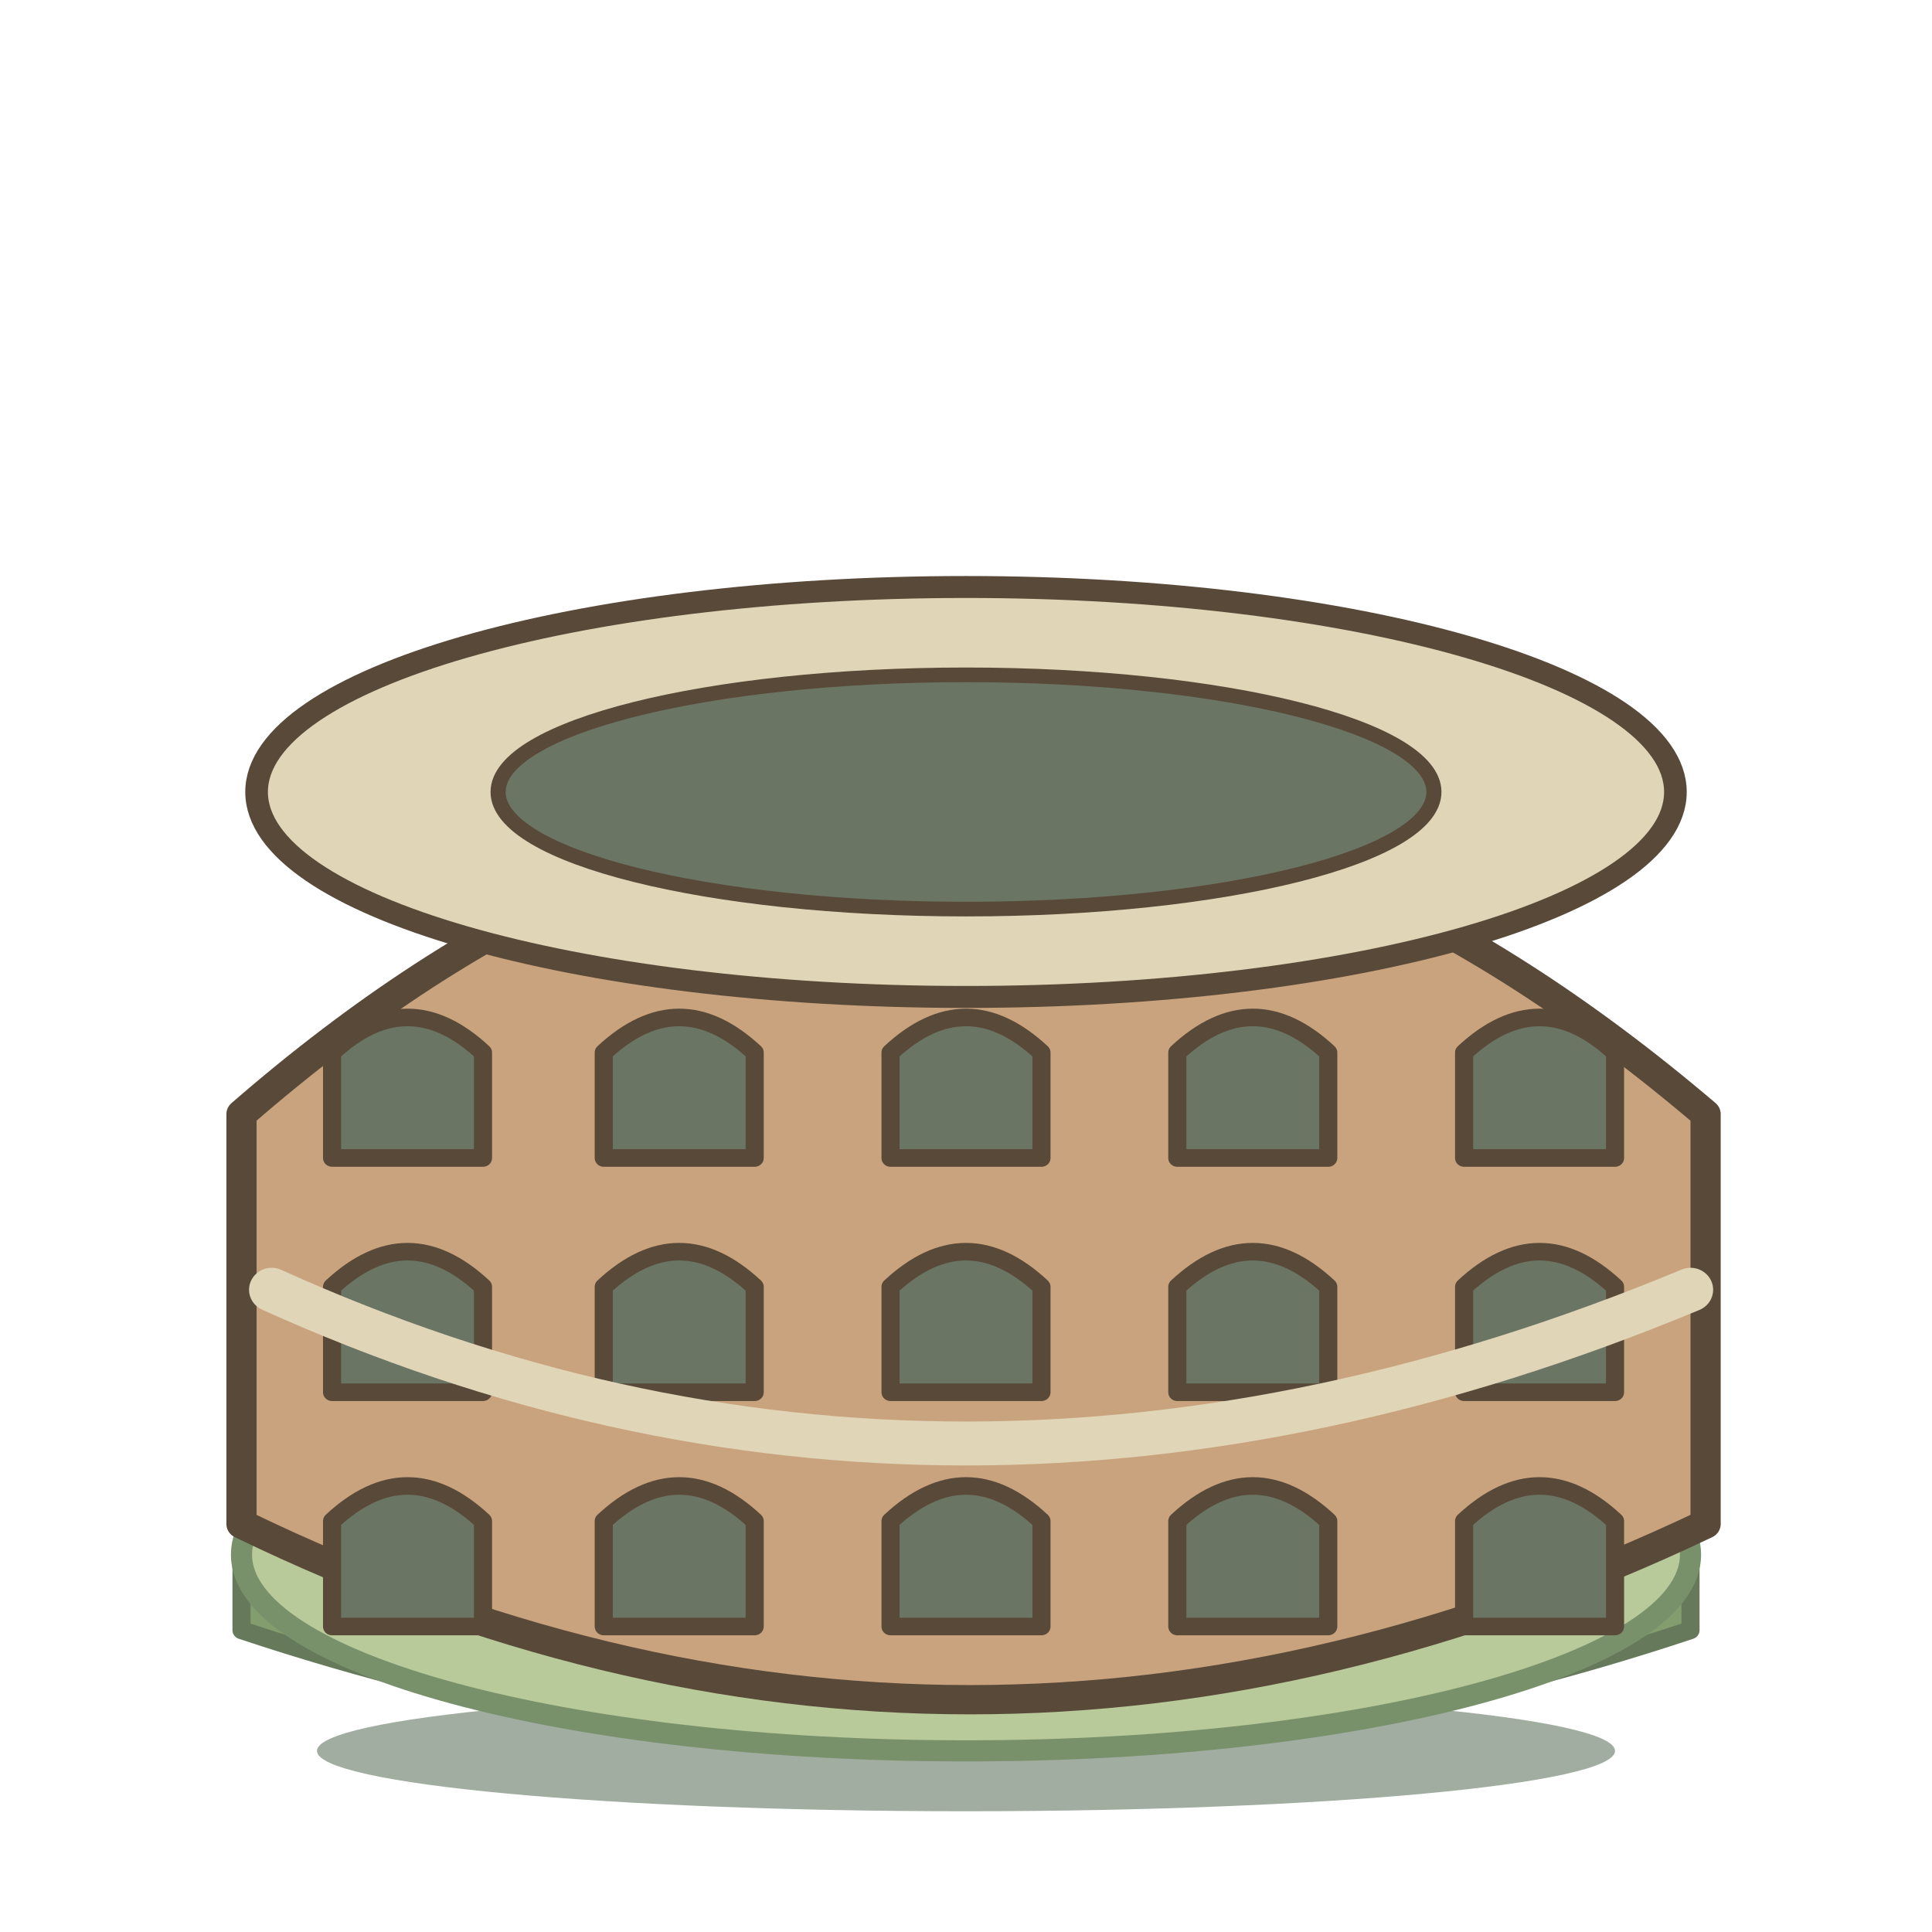
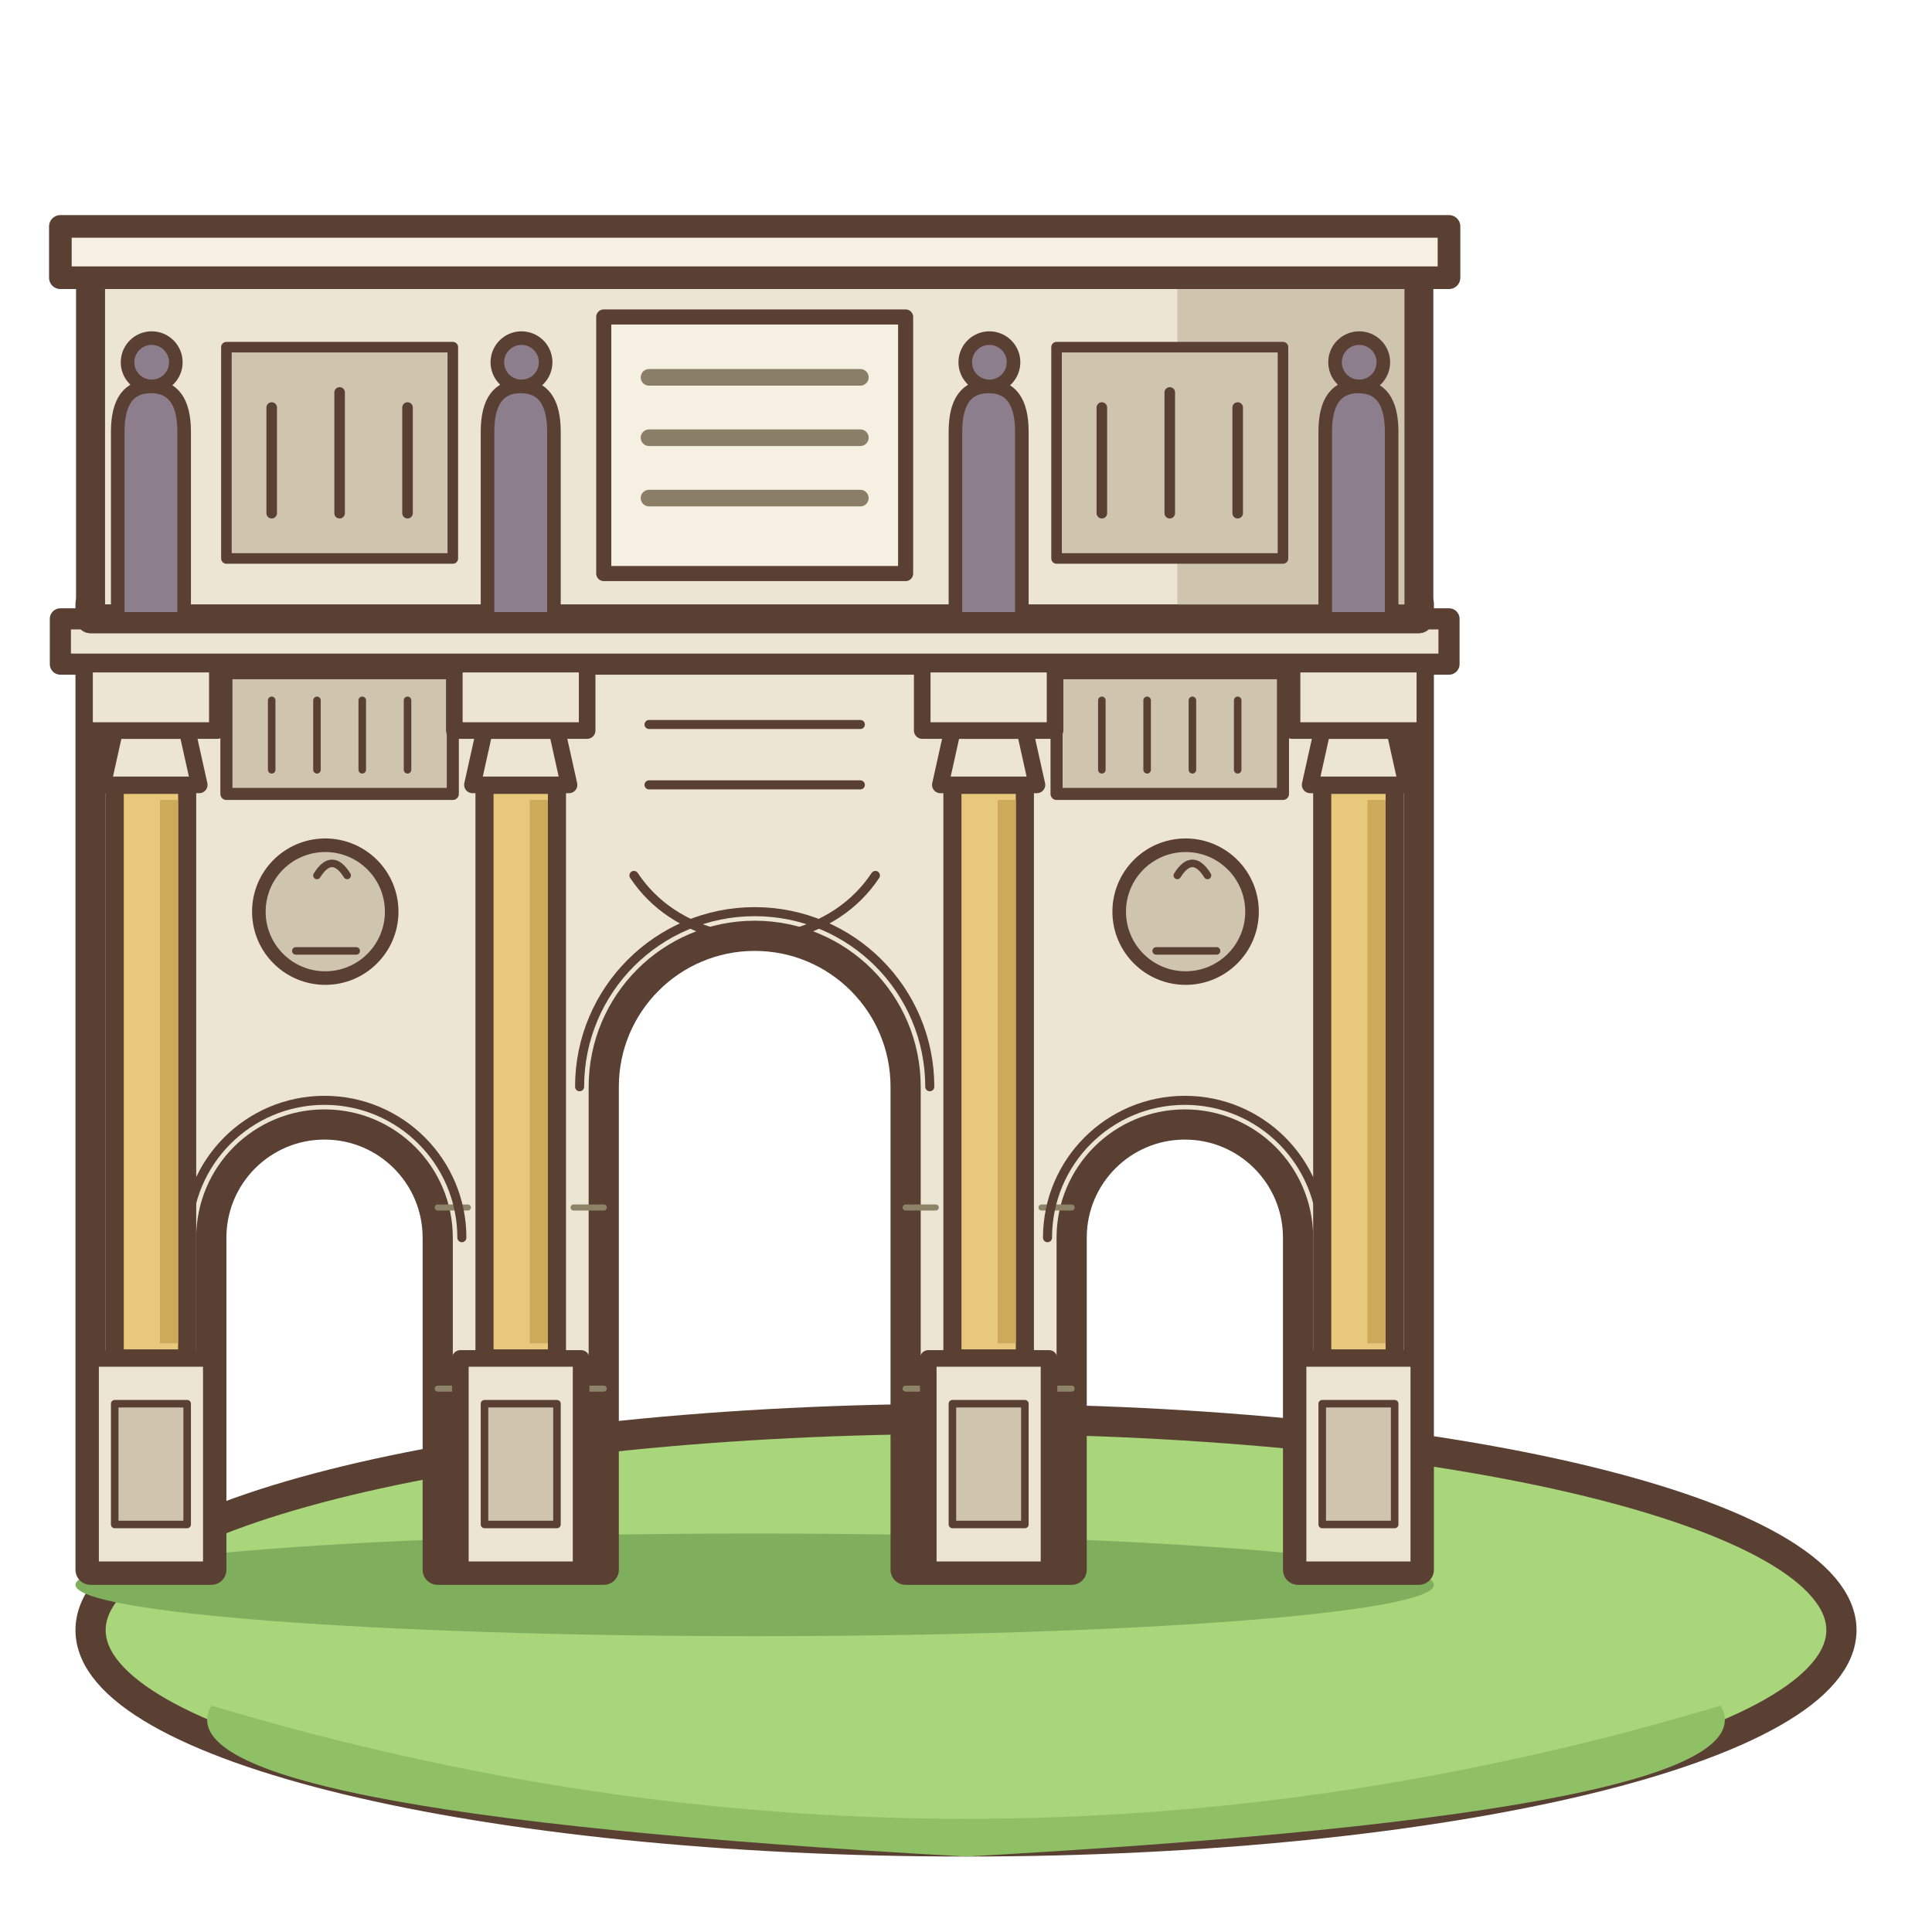
- <svg xmlns="http://www.w3.org/2000/svg" width="128" height="128" viewBox="0 0 128 128">
-   <defs>
-     <linearGradient id="seed">
-       <stop stop-color="#E5BF79" />
-       <stop offset="1" stop-color="#B27943" />
-     </linearGradient>
-     <linearGradient id="bark">
-       <stop stop-color="#B18A53" />
-       <stop offset="1" stop-color="#795B37" />
-     </linearGradient>
-     <linearGradient id="window" x2="0" y2="1">
-       <stop stop-color="#D0DFCD" />
-       <stop offset="1" stop-color="#7EABB4" />
-     </linearGradient>
-     <linearGradient id="glass">
-       <stop stop-color="#D5E9E2" />
-       <stop offset=".4" stop-color="#ACCED4" />
-       <stop offset="1" stop-color="#6D9CA9" />
-     </linearGradient>
-   </defs>
-   <g stroke-linecap="round" stroke-linejoin="round">
-     <ellipse cx="64" cy="116" rx="43" ry="4" fill="#A1ADA1" stroke="none" stroke-width="1" />
-     <path d="M16 103Q64 87 112 103L112 108Q64 124 16 108Z" fill="#839D6F" stroke="#667A5B" stroke-width="1.2" />
-     <ellipse cx="64" cy="103" rx="48" ry="13" fill="#B8C99A" stroke="#78916B" stroke-width="1.4" />
-     <path d="M25 104Q52 96 87 101Q98 103 104 104" fill="none" stroke="#E8E6C9" stroke-width="1.2" />
-     <g transform="translate(0 3) scale(1 .97)">
-       <path d="M16 73Q64 30 113 73V101Q64 125 16 101Z" fill="#C9A37E" stroke="#594939" stroke-width="2" />
-       <ellipse cx="64" cy="51" rx="47" ry="14" fill="#E0D5B7" stroke="#594939" stroke-width="1.5" />
-       <ellipse cx="64" cy="51" rx="31" ry="8" fill="#6B7564" stroke="#594939" stroke-width="1" />
-       <path d="M22 76V68.8Q27.0 64 32 68.8V76Z" fill="#6B7564" stroke="#594939" stroke-width="1.2" />
-       <path d="M40 76V68.8Q45.0 64 50 68.8V76Z" fill="#6B7564" stroke="#594939" stroke-width="1.2" />
-       <path d="M59 76V68.8Q64.0 64 69 68.8V76Z" fill="#6B7564" stroke="#594939" stroke-width="1.2" />
-       <path d="M78 76V68.8Q83.0 64 88 68.8V76Z" fill="#6B7564" stroke="#594939" stroke-width="1.2" />
-       <path d="M97 76V68.8Q102.0 64 107 68.8V76Z" fill="#6B7564" stroke="#594939" stroke-width="1.2" />
-       <path d="M22 92V84.8Q27.0 80 32 84.8V92Z" fill="#6B7564" stroke="#594939" stroke-width="1.2" />
-       <path d="M40 92V84.8Q45.0 80 50 84.8V92Z" fill="#6B7564" stroke="#594939" stroke-width="1.2" />
-       <path d="M59 92V84.8Q64.0 80 69 84.8V92Z" fill="#6B7564" stroke="#594939" stroke-width="1.2" />
-       <path d="M78 92V84.8Q83.0 80 88 84.8V92Z" fill="#6B7564" stroke="#594939" stroke-width="1.2" />
-       <path d="M97 92V84.8Q102.0 80 107 84.8V92Z" fill="#6B7564" stroke="#594939" stroke-width="1.2" />
-       <path d="M22 108V100.8Q27.0 96 32 100.8V108Z" fill="#6B7564" stroke="#594939" stroke-width="1.2" />
-       <path d="M40 108V100.8Q45.0 96 50 100.8V108Z" fill="#6B7564" stroke="#594939" stroke-width="1.2" />
-       <path d="M59 108V100.8Q64.0 96 69 100.8V108Z" fill="#6B7564" stroke="#594939" stroke-width="1.2" />
-       <path d="M78 108V100.8Q83.0 96 88 100.8V108Z" fill="#6B7564" stroke="#594939" stroke-width="1.2" />
-       <path d="M97 108V100.8Q102.0 96 107 100.8V108Z" fill="#6B7564" stroke="#594939" stroke-width="1.2" />
-       <path d="M18 85Q63 106 112 85" fill="none" stroke="#E0D5B7" stroke-width="3" />
-     </g>
+ <svg xmlns="http://www.w3.org/2000/svg" width="72" height="72" viewBox="0 0 128 128">
+   <g stroke="#5A4033" stroke-width="2" stroke-linecap="round" stroke-linejoin="round">
+     <ellipse cx="64" cy="108" rx="58" ry="14" fill="#A9D57B" />
+     <path d="M14 113Q64 128 114 113Q118 120 64 123Q10 120 14 113z" fill="#8FC066" stroke="none" />
+     <ellipse cx="50" cy="105" rx="45" ry="3.4" fill="#7FAE5C" stroke="none" />
+     <path d="M6 40V104H14V82a7.5 7.5 0 0 1 15 0V104H40V72a10 10 0 0 1 20 0V104H71V82a7.5 7.5 0 0 1 15 0V104H94V40z" fill="#EDE5D3" />
+     <path d="M29 80H31M38 80H40M60 80H62M69 80H71M29 92H31M38 92H40M60 92H62M69 92H71" fill="none" stroke-width="0.4" stroke="#8D8368" />
+     <path d="M12.4 82a9 9 0 0 1 18.2 0M69.4 82a9 9 0 0 1 18.2 0M38.4 72a11.6 11.6 0 0 1 23.2 0" fill="none" stroke-width="0.6" />
+     <path d="M21.5 56a4.4 4.4 0 1 0 .1 0zM78.5 56a4.4 4.4 0 1 0 .1 0z" fill="#CFC5AE" stroke-width="0.9" />
+     <path d="M21 58q1-1.6 2 0M78 58q1-1.6 2 0M19.6 63h4M76.6 63h4" fill="none" stroke-width="0.5" />
+     <path d="M15 44.6h15v8H15zM70 44.6h15v8H70z" fill="#CFC5AE" stroke-width="0.8" />
+     <path d="M18 51v-4.6M21 51v-4.6M24 51v-4.6M27 51v-4.6M73 51v-4.6M76 51v-4.6M79 51v-4.6M82 51v-4.6" fill="none" stroke-width="0.5" />
+     <path d="M42 58q2 3 6 4M58 58q-2 3-6 4M43 48h14M43 52h14" fill="none" stroke-width="0.6" />
+     <path d="M7.6 52h4.8V90h-4.8zM32.1 52h4.8V90h-4.8zM63.1 52h4.8V90h-4.8zM87.6 52h4.8V90h-4.8z" fill="#E8C97B" stroke-width="1.2" />
+     <path d="M10.6 53h1.2v36h-1.2zM35.1 53h1.2v36h-1.2zM66.1 53h1.2v36h-1.2zM90.6 53h1.2v36h-1.2z" fill="#CDA95A" stroke="none" />
+     <path d="M6.8 52l.8-3.6h4.8l.8 3.6zM6 90h8v14h-8zM31.3 52l.8-3.6h4.8l.8 3.6zM30.5 90h8v14h-8zM62.3 52l.8-3.6h4.8l.8 3.6zM61.5 90h8v14h-8zM86.8 52l.8-3.6h4.8l.8 3.6zM86 90h8v14h-8z" fill="#EDE5D3" stroke-width="1.1" />
+     <path d="M7.6 93h4.8v8h-4.8zM32.1 93h4.8v8h-4.8zM63.1 93h4.8v8h-4.8zM87.6 93h4.8v8h-4.8z" fill="#CFC5AE" stroke-width="0.5" />
+     <rect x="4" y="41" width="92" height="3" fill="#EDE5D3" stroke-width="1.4" />
+     <path d="M5.6 44h8.8v4.4h-8.8zM30.1 44h8.8v4.4h-8.8zM61.1 44h8.8v4.4h-8.8zM85.6 44h8.8v4.4h-8.8z" fill="#EDE5D3" stroke-width="1.1" />
+     <rect x="6" y="18" width="88" height="23" fill="#EDE5D3" stroke-width="1.9" />
+     <rect x="78" y="18" width="16" height="23" fill="#CFC5AE" stroke="none" />
+     <rect x="6" y="18" width="88" height="23" fill="none" stroke-width="1.9" />
+     <rect x="40" y="21" width="20" height="17" fill="#F6F0E2" stroke-width="1" />
+     <path d="M43 25h14M43 29h14M43 33h14" fill="none" stroke-width="1.1" stroke="#8A7E66" />
+     <path d="M15 23h15v14H15zM70 23h15v14H70z" fill="#CFC5AE" stroke-width="0.7" />
+     <path d="M18 34v-7M22.5 34v-8M27 34v-7M73 34v-7M77.5 34v-8M82 34v-7" fill="none" stroke-width="0.7" />
+     <rect x="4" y="15" width="92" height="3.4" fill="#F6F0E2" stroke-width="1.5" />
+     <path d="M7.8 41V28.6q0-3 2.2-3t2.2 3V41zM10 25.6a1.6 1.6 0 1 1 .1 0zM32.3 41V28.6q0-3 2.2-3t2.2 3V41zM34.5 25.6a1.6 1.6 0 1 1 .1 0zM63.3 41V28.6q0-3 2.2-3t2.2 3V41zM65.5 25.6a1.6 1.6 0 1 1 .1 0zM87.8 41V28.6q0-3 2.2-3t2.2 3V41zM90 25.6a1.6 1.6 0 1 1 .1 0z" fill="#8D7E8E" stroke-width="0.9" />
  </g>
</svg>
